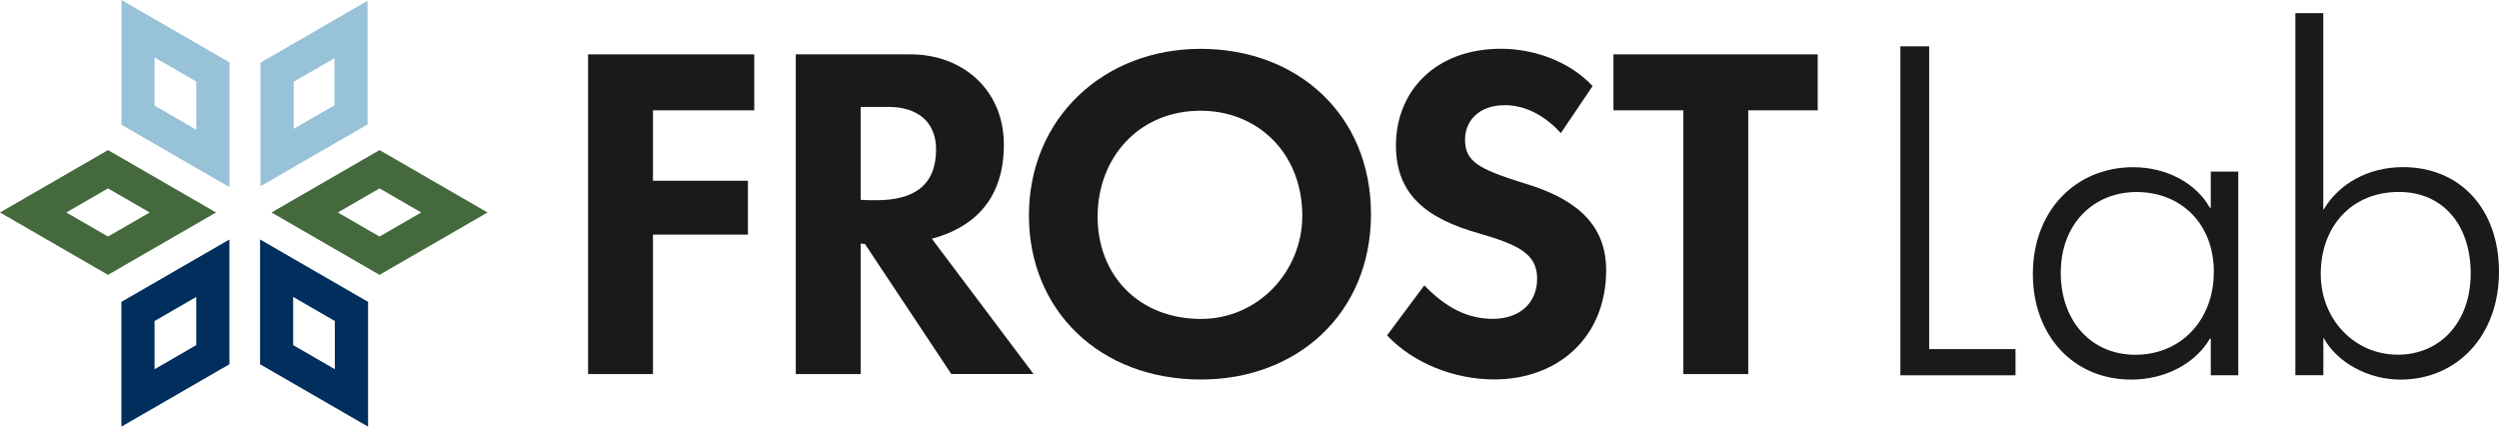
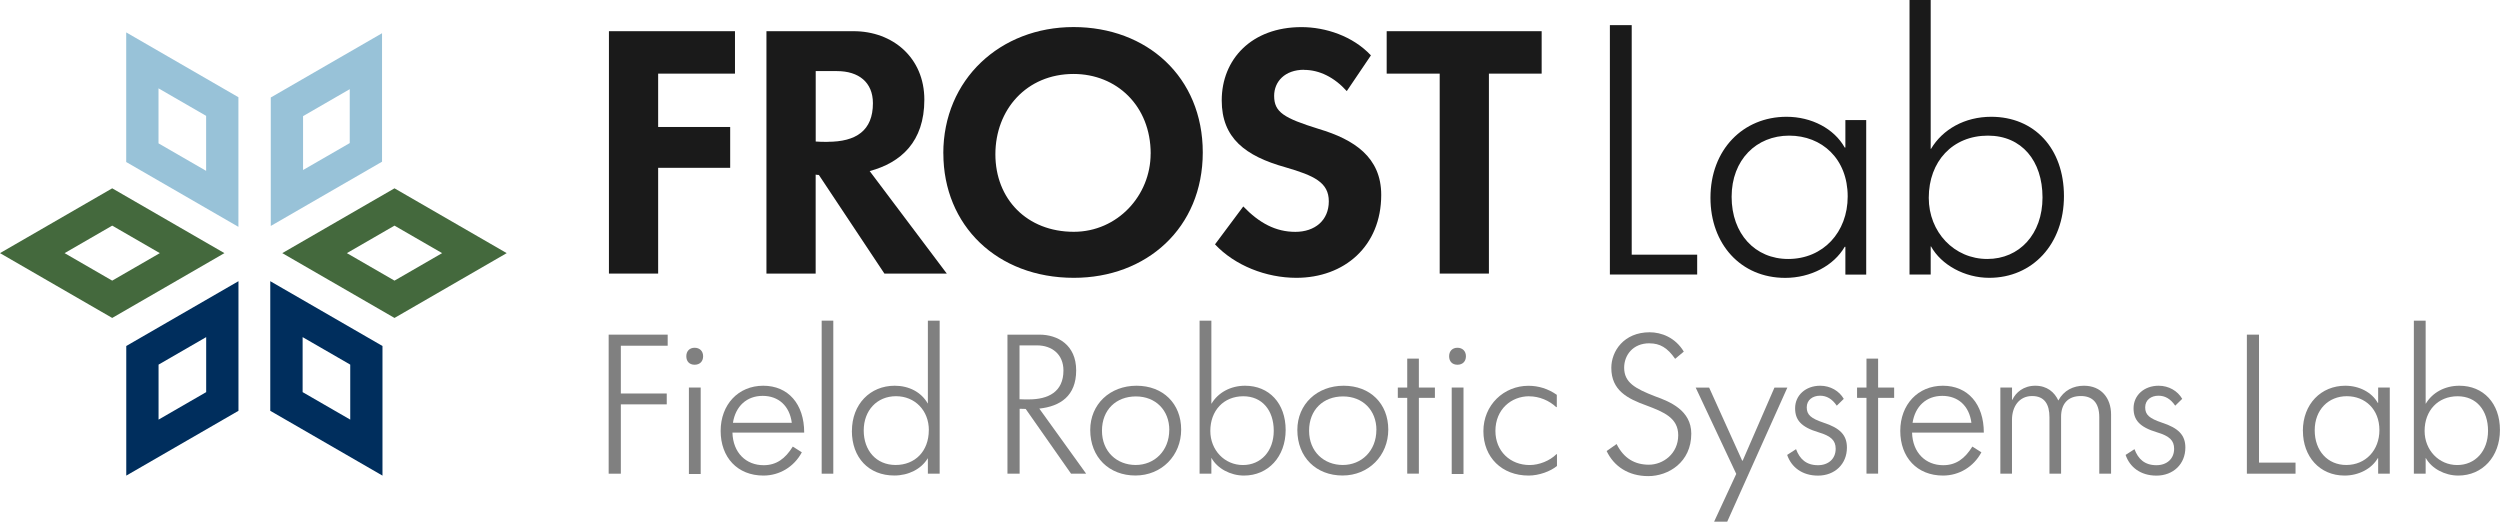
- <svg xmlns="http://www.w3.org/2000/svg" id="Layer_2" data-name="Layer 2" viewBox="0 0 308.16 52.58">
+ <svg xmlns="http://www.w3.org/2000/svg" id="Layer_2" data-name="Layer 2" viewBox="0 0 453.62 94.65">
  <defs>
    <style>
      .cls-1 {
        fill: #44693d;
      }

      .cls-2 {
        fill: #002e5d;
      }

      .cls-3 {
        fill: #1a1a1a;
      }

      .cls-4 {
        fill: #98c2d8;
      }
+ 
+       .cls-5 {
+         fill: gray;
+       }
    </style>
  </defs>
  <g id="Layer_1-2" data-name="Layer 1">
    <g>
-       <path class="cls-4" d="M19.06,7.08l5.14,2.97v5.94l-5.14-2.97v-5.94M14.98,0v15.38s13.32,7.69,13.32,7.69V7.69L14.98,0h0Z" />
-       <path class="cls-1" d="M13.32,23.22l5.14,2.97-5.14,2.97-5.14-2.97,5.14-2.97M13.32,18.5L0,26.19l13.32,7.69,13.32-7.69-13.32-7.69h0Z" />
-       <path class="cls-1" d="M46.8,23.22l5.14,2.97-5.14,2.97-5.14-2.97,5.14-2.97M46.8,18.5l-13.32,7.69,13.32,7.69,13.32-7.69-13.32-7.69h0Z" />
-       <path class="cls-2" d="M36.15,36.6l5.14,2.97v5.94l-5.14-2.97v-5.94M32.07,29.52v15.38s13.32,7.69,13.32,7.69v-15.38l-13.32-7.69h0Z" />
-       <path class="cls-4" d="M41.24,7.18v5.8s-5.03,2.9-5.03,2.9v-5.8l5.03-2.9M45.32.1l-13.2,7.62v15.24l13.2-7.62V.1h0Z" />
-       <path class="cls-2" d="M24.2,36.6v5.94s-5.14,2.97-5.14,2.97v-5.94l5.14-2.97M28.29,29.52l-13.32,7.69v15.38l13.32-7.69v-15.38h0Z" />
+       <path class="cls-4" d="M28.76,16.03l8.64,4.99v9.98l-8.64-4.99v-9.98M22.9,5.88v23.52s20.36,11.76,20.36,11.76v-23.52S22.9,5.88,22.9,5.88h0Z" />
+       <path class="cls-1" d="M20.36,40.94l8.64,4.99-8.64,4.99-8.64-4.99,8.64-4.99M20.36,34.17L0,45.93l20.36,11.76,20.36-11.76-20.36-11.76h0Z" />
+       <path class="cls-1" d="M71.58,40.94l8.64,4.99-8.64,4.99-8.64-4.99,8.64-4.99M71.58,34.17l-20.36,11.76,20.36,11.76,20.36-11.76-20.36-11.76h0Z" />
+       <path class="cls-2" d="M54.91,61.17l8.64,4.99v9.98l-8.64-4.99v-9.98M49.04,51.02v23.52l20.36,11.76v-23.52l-20.36-11.76h0Z" />
+       <path class="cls-4" d="M63.46,16.18v9.78l-8.47,4.89v-9.78l8.47-4.89M69.32,6.03l-20.19,11.66v23.31l20.19-11.66V6.03h0Z" />
+       <path class="cls-2" d="M37.41,61.17v9.98l-8.64,4.99v-9.98l8.64-4.99M43.27,51.02l-20.36,11.76v23.52l20.36-11.76v-23.52h0Z" />
    </g>
    <g>
-       <path class="cls-3" d="M93.01,6.7v6.9h-12.49v8.68h11.71v6.64h-11.71v17.19h-8V6.7h20.49Z" />
-       <path class="cls-3" d="M98.13,6.7h14.16c6.32,0,11.5,4.29,11.5,11.13s-3.81,10.24-8.88,11.6l12.54,16.67h-10.14l-10.66-16.04c-.21,0-.37,0-.52-.05v16.1h-8V6.7ZM108.06,24.68c4.65,0,7.37-1.83,7.37-6.27,0-3.4-2.3-5.23-5.85-5.23h-3.45v11.45c.57.05,1.25.05,1.93.05Z" />
-       <path class="cls-3" d="M126.88,26.56c0-12.02,9.25-20.54,21.17-20.54s21.01,8.1,21.01,20.38-9.15,20.38-20.96,20.38c-12.49,0-21.22-8.52-21.22-20.22ZM160.59,26.61c0-7.79-5.54-12.96-12.54-12.96-7.63,0-12.7,5.8-12.7,13.06s5.12,12.6,12.75,12.6c7.11,0,12.49-5.91,12.49-12.7Z" />
-       <path class="cls-3" d="M185.52,12.97c-3.14,0-4.86,1.93-4.86,4.23,0,2.67,1.57,3.61,7.26,5.38,5.75,1.72,10.14,4.6,10.14,10.71,0,8.36-6.01,13.48-13.8,13.48-4.91,0-9.98-1.99-13.22-5.43l4.6-6.17c2.61,2.72,5.28,4.13,8.47,4.13s5.44-1.88,5.44-4.96-2.4-4.18-7.06-5.54c-6.53-1.83-10.35-4.76-10.35-10.87,0-6.69,4.86-11.92,12.96-11.92,3.92,0,8.36,1.46,11.29,4.6l-3.92,5.8c-2.04-2.25-4.44-3.45-6.95-3.45Z" />
-       <path class="cls-3" d="M207.58,13.6h-8.62v-6.9h25.19v6.9h-8.57v32.51h-8V13.6Z" />
+       <g>
+         <path class="cls-3" d="M133.36,5.66v7.7h-13.94v9.68h13.07v7.41h-13.07v19.19h-8.93V5.66h22.87Z" />
+         <path class="cls-3" d="M139.08,5.66h15.81c7.06,0,12.83,4.78,12.83,12.43s-4.26,11.43-9.92,12.95l14,18.61h-11.32l-11.9-17.91c-.23,0-.41,0-.58-.06v17.97h-8.93V5.66ZM150.16,25.73c5.19,0,8.23-2.04,8.23-7,0-3.79-2.57-5.83-6.53-5.83h-3.85v12.78c.64.06,1.4.06,2.16.06Z" />
+         <path class="cls-3" d="M171.16,27.83c0-13.42,10.33-22.92,23.63-22.92s23.45,9.04,23.45,22.75-10.21,22.75-23.39,22.75c-13.94,0-23.68-9.51-23.68-22.58ZM208.79,27.89c0-8.69-6.18-14.47-14-14.47-8.52,0-14.18,6.47-14.18,14.58s5.72,14.06,14.23,14.06c7.93,0,13.94-6.59,13.94-14.18Z" />
+         <path class="cls-3" d="M236.62,12.66c-3.5,0-5.43,2.16-5.43,4.73,0,2.97,1.75,4.03,8.11,6.01,6.42,1.92,11.32,5.13,11.32,11.96,0,9.33-6.71,15.05-15.4,15.05-5.48,0-11.14-2.22-14.76-6.07l5.13-6.88c2.92,3.03,5.89,4.61,9.45,4.61s6.07-2.1,6.07-5.54-2.68-4.67-7.88-6.18c-7.29-2.04-11.55-5.31-11.55-12.13,0-7.47,5.42-13.3,14.47-13.3,4.38,0,9.33,1.63,12.6,5.13l-4.38,6.48c-2.27-2.51-4.96-3.85-7.76-3.85Z" />
+         <path class="cls-3" d="M261.24,13.36h-9.63v-7.7h28.12v7.7h-9.57v36.28h-8.93V13.36Z" />
+       </g>
+       <g>
+         <path class="cls-3" d="M292.11,4.56h3.96v41.65h11.88v3.6h-15.84V4.56Z" />
+         <path class="cls-3" d="M310.36,35.89c0-8.76,5.94-14.7,13.8-14.7,4.56,0,8.64,2.16,10.56,5.58h.12v-4.98h3.78v28.03h-3.78v-5.04h-.12c-1.98,3.42-6.18,5.64-10.8,5.64-8.1,0-13.56-6.18-13.56-14.52ZM335.26,35.65c0-6.84-4.68-11.04-10.62-11.04s-10.44,4.38-10.44,11.1,4.26,11.28,10.26,11.28c6.36,0,10.8-4.86,10.8-11.34Z" />
+         <path class="cls-3" d="M346.48,49.81V0h3.84v27.01h.06c2.1-3.54,6.12-5.82,10.92-5.82,7.8,0,13.2,5.7,13.2,14.4s-5.7,14.82-13.56,14.82c-4.44,0-8.7-2.34-10.56-5.7h-.06v5.1h-3.84ZM360.59,46.99c5.82,0,10.02-4.5,10.02-11.16s-3.78-11.22-9.9-11.22c-6.42,0-10.74,4.68-10.74,11.28,0,6.24,4.62,11.1,10.62,11.1Z" />
+       </g>
    </g>
    <g>
-       <path class="cls-3" d="M234.34,5.71h3.55v37.32h10.65v3.23h-14.2V5.71Z" />
-       <path class="cls-3" d="M250.68,33.78c0-7.85,5.32-13.17,12.37-13.17,4.09,0,7.74,1.94,9.46,5h.11v-4.46h3.39v25.11h-3.39v-4.52h-.11c-1.77,3.07-5.54,5.05-9.68,5.05-7.26,0-12.15-5.54-12.15-13.01ZM273,33.56c0-6.13-4.19-9.89-9.52-9.89s-9.36,3.93-9.36,9.95,3.82,10.11,9.19,10.11c5.7,0,9.68-4.36,9.68-10.16Z" />
-       <path class="cls-3" d="M283.05,46.25V1.62h3.44v24.2h.05c1.88-3.17,5.48-5.22,9.79-5.22,6.99,0,11.83,5.11,11.83,12.91s-5.11,13.28-12.15,13.28c-3.98,0-7.8-2.1-9.46-5.11h-.05v4.57h-3.44ZM295.69,43.72c5.22,0,8.98-4.03,8.98-10s-3.39-10.06-8.87-10.06c-5.75,0-9.62,4.19-9.62,10.11,0,5.59,4.14,9.95,9.52,9.95Z" />
+       <path class="cls-5" d="M121.15,60.72v2.01h-8.5v8.67h8.33v1.97h-8.33v12.58h-2.21v-25.23h10.71Z" />
+       <path class="cls-5" d="M124.53,64.64c0-.94.6-1.54,1.51-1.54s1.54.6,1.54,1.54-.6,1.54-1.54,1.54-1.51-.6-1.51-1.54ZM127.14,70.32v15.69h-2.14v-15.69h2.14Z" />
+       <path class="cls-5" d="M138.52,86.29c-4.72,0-7.76-3.31-7.76-8.1s3.21-8.2,7.73-8.2,7.43,3.31,7.43,8.5h-13.02c.1,3.68,2.48,5.92,5.66,5.92,2.31,0,3.92-1.17,5.29-3.38l1.64,1.04c-1.41,2.64-4.05,4.22-6.96,4.22ZM143.67,76.72c-.4-3.08-2.41-4.89-5.29-4.89s-4.92,1.87-5.39,4.89h10.67Z" />
+       <path class="cls-5" d="M151.2,58.18v27.77h-2.11v-27.77h2.11Z" />
+       <path class="cls-5" d="M154.58,78.19c0-4.85,3.31-8.2,7.76-8.2,2.61,0,4.82,1.17,5.99,3.21h.03v-15.02h2.14v27.77h-2.14v-2.78h-.03c-1.17,1.94-3.48,3.11-6.06,3.11-4.65,0-7.7-3.25-7.7-8.1ZM168.54,78.05c0-3.55-2.51-6.16-5.96-6.16s-5.86,2.58-5.86,6.22,2.28,6.26,5.79,6.26,6.02-2.48,6.02-6.32Z" />
+       <path class="cls-5" d="M182.79,60.72h5.82c3.28,0,6.66,1.84,6.66,6.49s-2.91,6.52-6.69,6.93l8.5,11.81h-2.74l-8.23-11.75c-.37,0-.77-.03-1.1-.03v11.78h-2.21v-25.23ZM186.67,72.47c3.51,0,6.29-1.34,6.29-5.25,0-2.95-2.11-4.55-4.79-4.55h-3.18v9.77c.5.03,1.1.03,1.67.03Z" />
+       <path class="cls-5" d="M197.82,78.02c0-4.68,3.58-8.03,8.4-8.03s8.1,3.25,8.1,7.96-3.55,8.33-8.3,8.33-8.2-3.28-8.2-8.27ZM212.17,78.02c0-3.58-2.48-6.09-6.06-6.09s-6.16,2.41-6.16,6.22,2.71,6.22,6.12,6.22,6.09-2.58,6.09-6.36Z" />
+       <path class="cls-5" d="M217.66,85.95v-27.77h2.14v15.06h.03c1.17-1.97,3.41-3.25,6.09-3.25,4.35,0,7.36,3.18,7.36,8.03s-3.18,8.27-7.56,8.27c-2.48,0-4.85-1.3-5.89-3.18h-.03v2.84h-2.14ZM225.53,84.38c3.25,0,5.59-2.51,5.59-6.22s-2.11-6.26-5.52-6.26c-3.58,0-5.99,2.61-5.99,6.29,0,3.48,2.58,6.19,5.92,6.19Z" />
+       <path class="cls-5" d="M235.4,78.02c0-4.68,3.58-8.03,8.4-8.03s8.1,3.25,8.1,7.96-3.55,8.33-8.3,8.33-8.2-3.28-8.2-8.27ZM249.75,78.02c0-3.58-2.48-6.09-6.06-6.09s-6.16,2.41-6.16,6.22,2.71,6.22,6.12,6.22,6.09-2.58,6.09-6.36Z" />
+       <path class="cls-5" d="M257.45,65.07v5.25h2.91v1.87h-2.91v13.75h-2.11v-13.75h-1.71v-1.87h1.71v-5.25h2.11Z" />
+       <path class="cls-5" d="M262.94,64.64c0-.94.6-1.54,1.51-1.54s1.54.6,1.54,1.54-.6,1.54-1.54,1.54-1.51-.6-1.51-1.54ZM265.55,70.32v15.69h-2.14v-15.69h2.14Z" />
+       <path class="cls-5" d="M277.46,71.9c-3.25,0-6.12,2.38-6.12,6.29,0,3.68,2.68,6.19,6.22,6.19,1.71,0,3.65-.77,4.85-1.97h.1v2.14c-1.17.97-3.25,1.74-5.15,1.74-4.85,0-8.2-3.31-8.2-8.06s3.71-8.23,8.17-8.23c1.84,0,3.58.54,5.15,1.64v2.21l-.1.03c-1.27-1.2-3.08-1.97-4.92-1.97Z" />
+       <path class="cls-5" d="M299.28,62.29c-3.04,0-4.58,2.21-4.58,4.42,0,2.68,1.94,3.78,5.66,5.22,2.61.94,6.52,2.51,6.52,6.76,0,5.19-4.15,7.7-7.8,7.7s-6.26-1.81-7.56-4.55l1.81-1.27c1.3,2.61,3.31,3.75,5.86,3.75s5.32-1.97,5.32-5.35c0-3.15-2.64-4.22-5.75-5.39-3.45-1.24-6.39-2.74-6.39-6.83,0-3.04,2.28-6.46,6.96-6.46,2.11,0,4.65.94,6.19,3.51l-1.57,1.31c-1.41-2.04-2.78-2.81-4.65-2.81Z" />
+       <path class="cls-5" d="M315.04,85.99l-7.36-15.66h2.44l5.99,13.25h.1l5.76-13.25h2.34l-10.91,24.33h-2.38l4.02-8.67Z" />
+       <path class="cls-5" d="M324.28,82.54l1.61-1.04c.67,1.81,1.87,2.91,3.98,2.91,1.87,0,3.21-1.14,3.21-2.98,0-1.51-.84-2.31-3.08-2.98-3.25-.97-4.28-2.28-4.28-4.38,0-2.34,1.91-4.08,4.55-4.08,1.84,0,3.45.94,4.28,2.38l-1.27,1.24c-.87-1.27-1.87-1.81-3.04-1.81-1.3,0-2.41.74-2.41,2.11s.77,2.01,3.04,2.78c2.98.97,4.25,2.24,4.25,4.52,0,2.98-2.18,5.09-5.25,5.09-2.91,0-4.85-1.57-5.59-3.75Z" />
+       <path class="cls-5" d="M340.78,65.07v5.25h2.91v1.87h-2.91v13.75h-2.11v-13.75h-1.71v-1.87h1.71v-5.25h2.11Z" />
+       <path class="cls-5" d="M352.56,86.29c-4.72,0-7.76-3.31-7.76-8.1s3.21-8.2,7.73-8.2,7.43,3.31,7.43,8.5h-13.02c.1,3.68,2.48,5.92,5.65,5.92,2.31,0,3.92-1.17,5.29-3.38l1.64,1.04c-1.41,2.64-4.05,4.22-6.96,4.22ZM357.71,76.72c-.4-3.08-2.41-4.89-5.29-4.89s-4.92,1.87-5.39,4.89h10.67Z" />
+       <path class="cls-5" d="M362.97,70.32h2.11v2.21h.07c.6-1.31,2.01-2.54,4.15-2.54s3.48,1.17,4.18,2.68c1-1.84,2.71-2.68,4.65-2.68,3.11,0,4.92,2.21,4.92,5.22v10.74h-2.14v-10.24c0-2.68-1.27-3.85-3.35-3.85-2.38,0-3.58,1.47-3.58,3.75v10.34h-2.11v-10.24c0-2.28-.84-3.85-3.15-3.85s-3.65,1.87-3.65,4.32v9.77h-2.11v-15.63Z" />
+       <path class="cls-5" d="M385.69,82.54l1.61-1.04c.67,1.81,1.87,2.91,3.98,2.91,1.87,0,3.21-1.14,3.21-2.98,0-1.51-.84-2.31-3.08-2.98-3.25-.97-4.28-2.28-4.28-4.38,0-2.34,1.91-4.08,4.55-4.08,1.84,0,3.45.94,4.28,2.38l-1.27,1.24c-.87-1.27-1.87-1.81-3.04-1.81-1.31,0-2.41.74-2.41,2.11s.77,2.01,3.04,2.78c2.98.97,4.25,2.24,4.25,4.52,0,2.98-2.18,5.09-5.25,5.09-2.91,0-4.85-1.57-5.59-3.75Z" />
+       <path class="cls-5" d="M407.68,60.72h2.21v23.22h6.63v2.01h-8.83v-25.23Z" />
+       <path class="cls-5" d="M417.85,78.19c0-4.89,3.31-8.2,7.7-8.2,2.54,0,4.82,1.2,5.89,3.11h.07v-2.78h2.11v15.63h-2.11v-2.81h-.07c-1.1,1.91-3.45,3.15-6.02,3.15-4.52,0-7.56-3.45-7.56-8.1ZM431.74,78.05c0-3.82-2.61-6.16-5.92-6.16s-5.82,2.44-5.82,6.19,2.38,6.29,5.72,6.29c3.55,0,6.02-2.71,6.02-6.32Z" />
+       <path class="cls-5" d="M437.99,85.95v-27.77h2.14v15.06h.03c1.17-1.97,3.41-3.25,6.09-3.25,4.35,0,7.36,3.18,7.36,8.03s-3.18,8.27-7.56,8.27c-2.48,0-4.85-1.3-5.89-3.18h-.03v2.84h-2.14ZM445.86,84.38c3.25,0,5.59-2.51,5.59-6.22s-2.11-6.26-5.52-6.26c-3.58,0-5.99,2.61-5.99,6.29,0,3.48,2.58,6.19,5.92,6.19Z" />
    </g>
  </g>
</svg>
